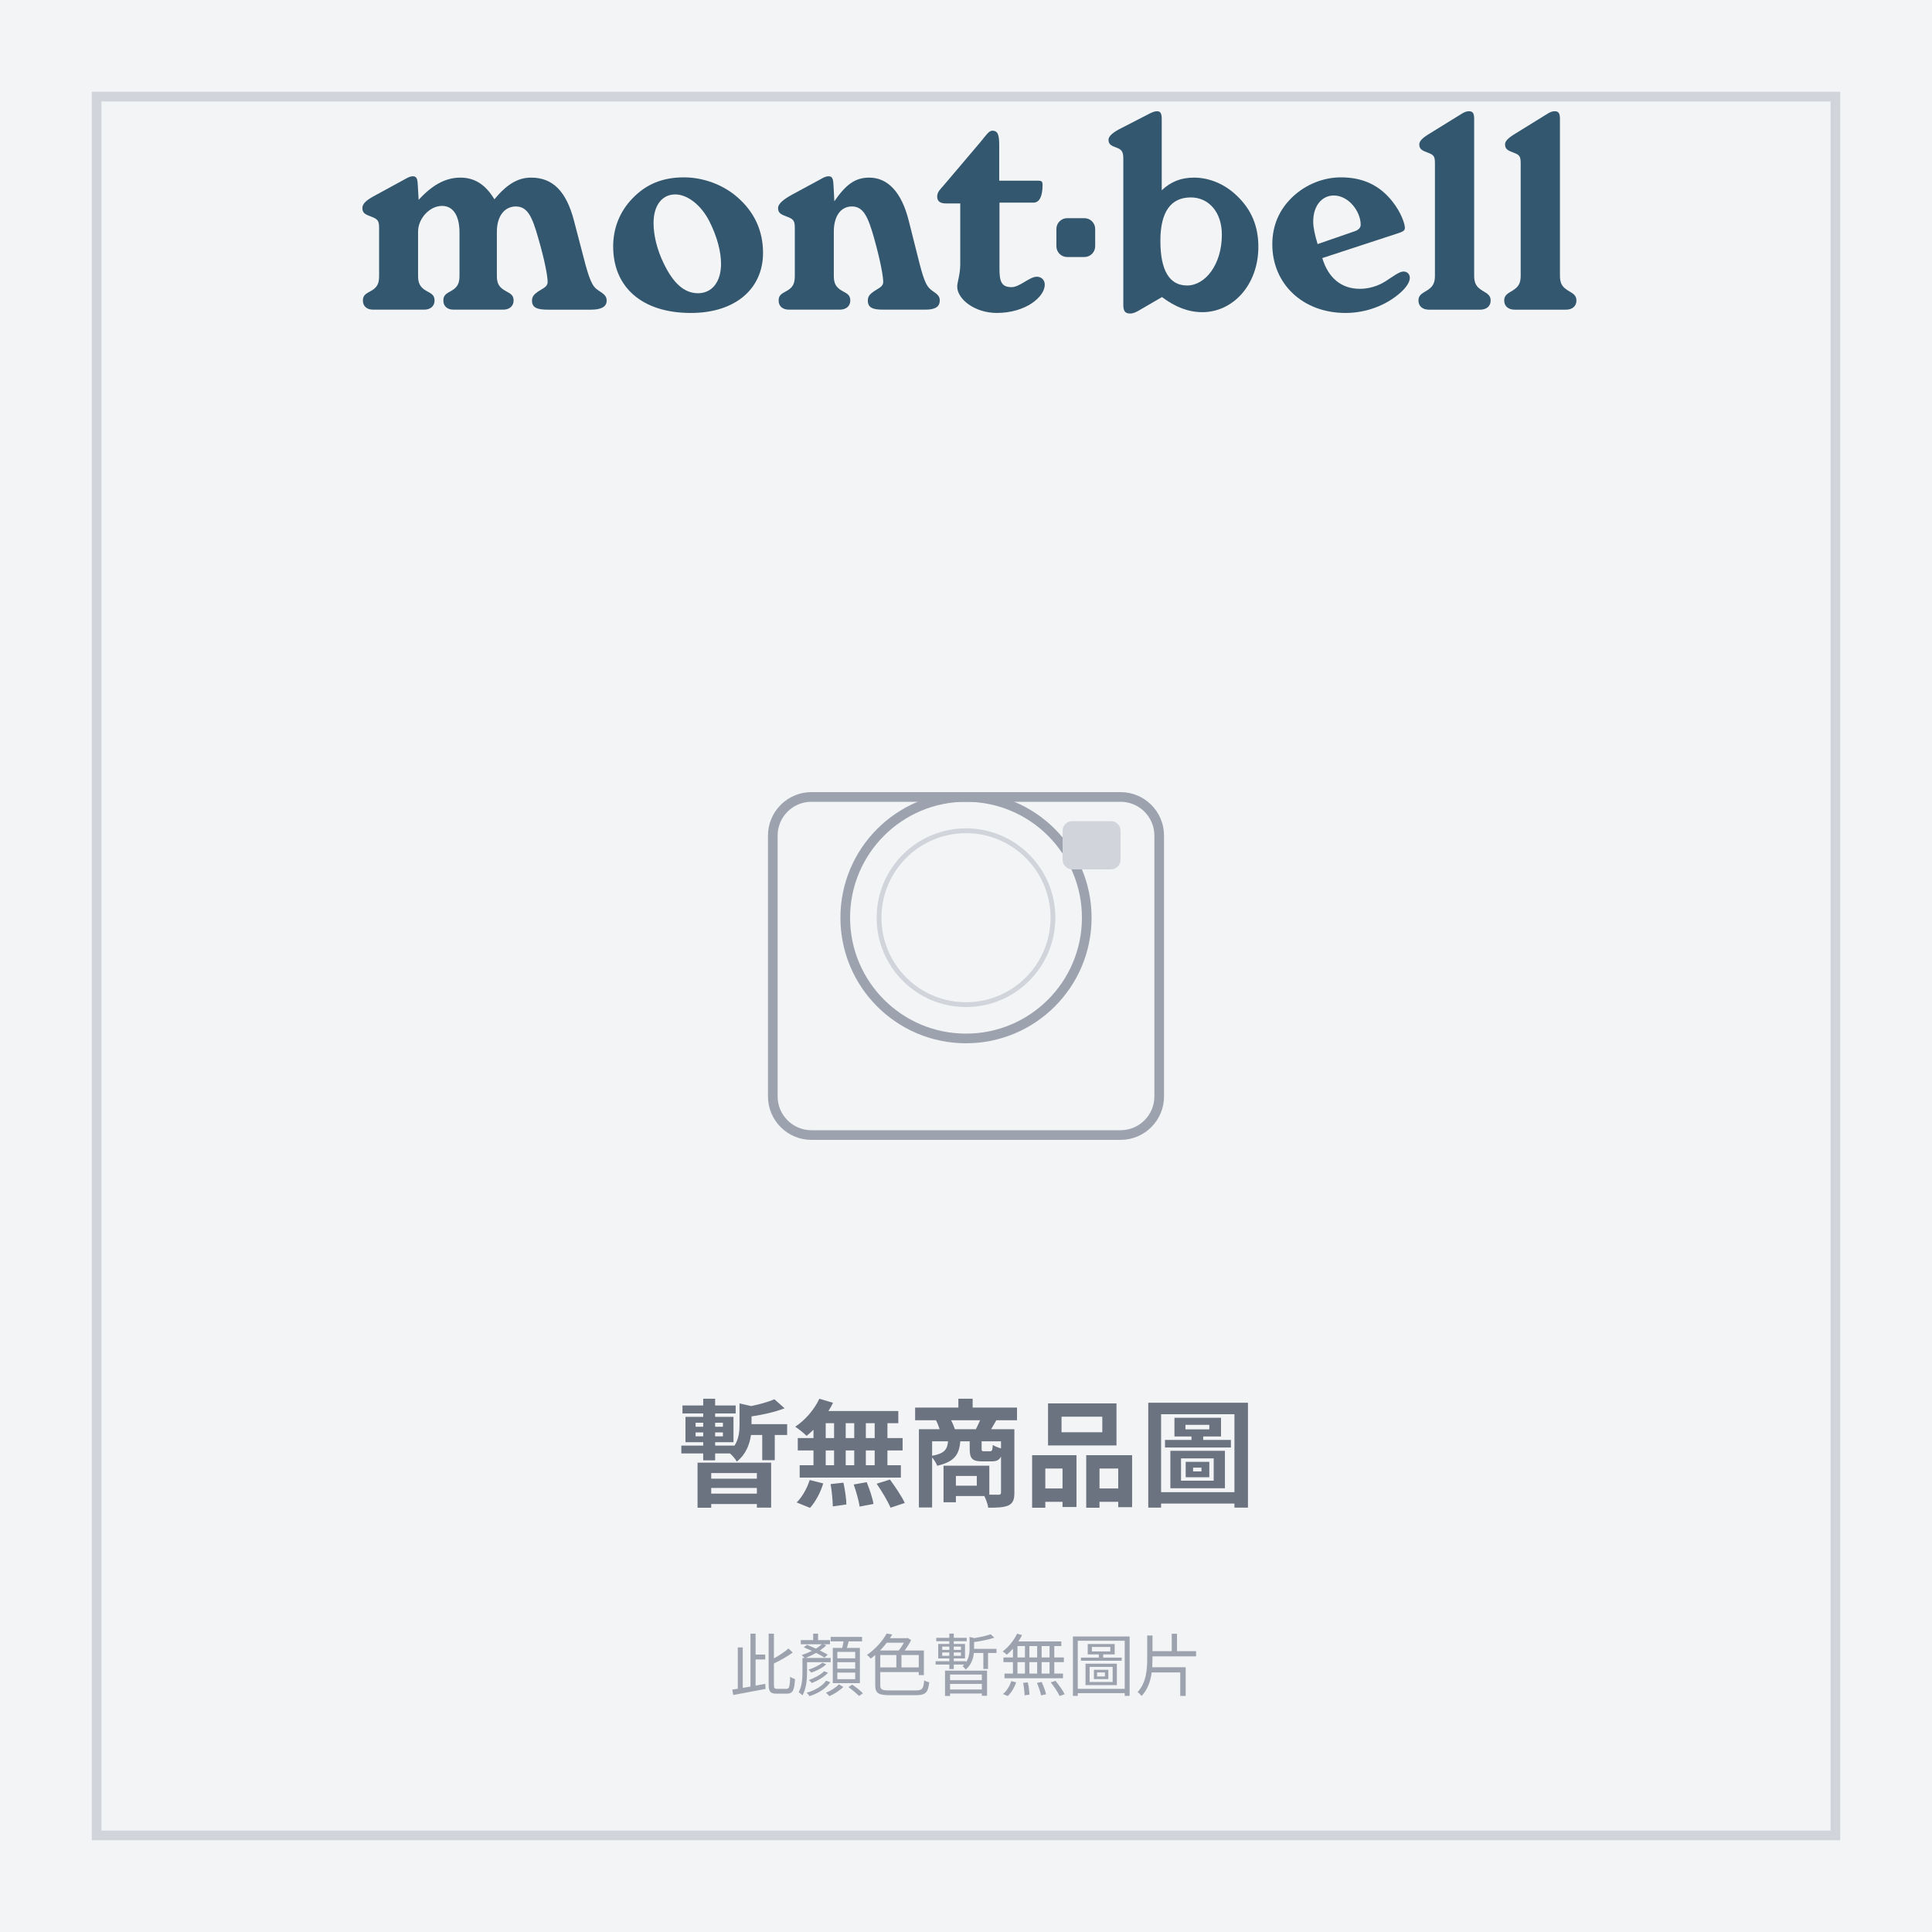
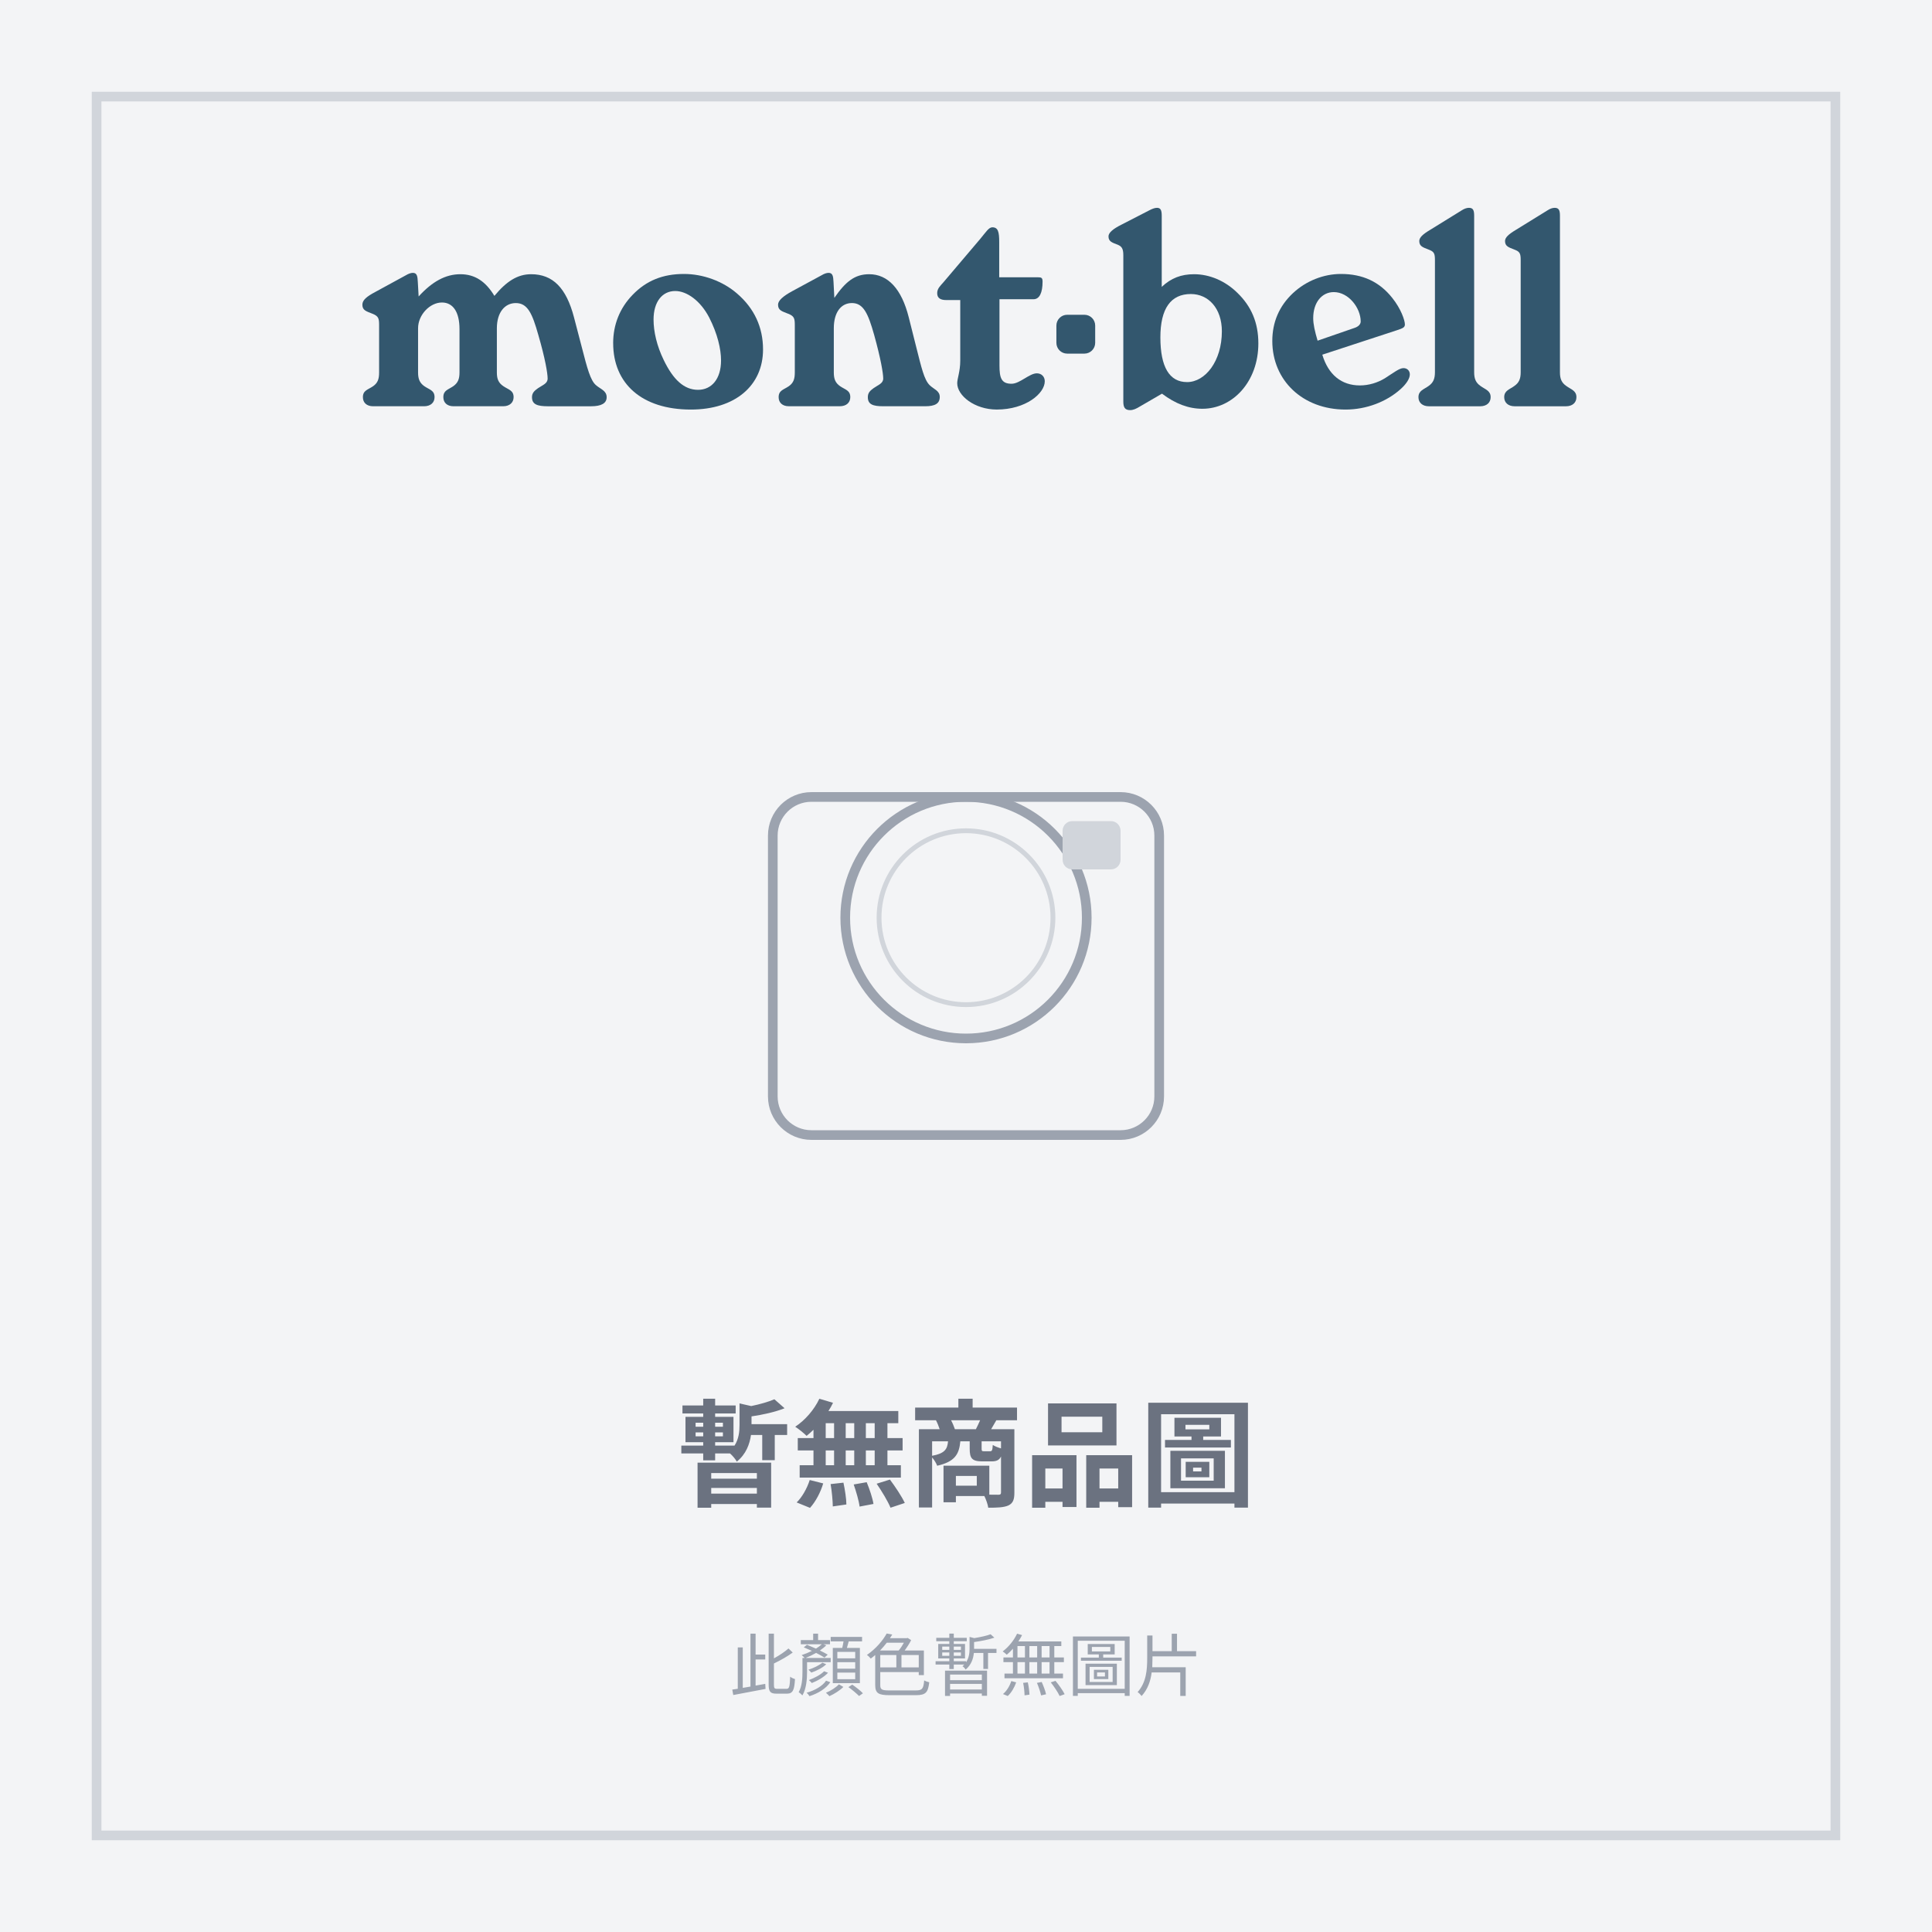
<svg xmlns="http://www.w3.org/2000/svg" viewBox="0 0 400 400" width="400" height="400">
  <rect width="400" height="400" fill="#f3f4f6" />
  <rect x="20" y="20" width="360" height="360" fill="none" stroke="#d1d5db" stroke-width="2" />
-   <g transform="translate(70, 18) scale(3.8)">
+   <g transform="translate(70, 38) scale(3.8)">
    <g transform="translate(-52.90485,-83.73059)">
      <path style="fill:#33576e;fill-opacity:1;fill-rule:nonzero;stroke:none;stroke-width:0.611" d="m 93.567,92.997 c 0.325,0 0.587,-0.265 0.587,-0.589 v -0.938 c 0,-0.325 -0.262,-0.589 -0.587,-0.589 h -0.94 c -0.325,0 -0.587,0.265 -0.587,0.589 v 0.938 c 0,0.325 0.262,0.589 0.587,0.589 z m 0,0" />
      <path style="fill:#33576e;fill-opacity:1;fill-rule:nonzero;stroke:none;stroke-width:0.611" d="m 54.781,90.826 c -0.329,-0.134 -0.554,-0.179 -0.554,-0.494 0,-0.253 0.239,-0.449 0.718,-0.702 l 1.644,-0.897 c 0.15,-0.091 0.284,-0.136 0.389,-0.136 0.224,0 0.255,0.179 0.27,0.494 l 0.045,0.792 c 0.733,-0.807 1.465,-1.212 2.272,-1.212 0.792,0 1.377,0.389 1.856,1.181 0.656,-0.792 1.255,-1.181 2.002,-1.181 1.184,0 1.916,0.749 2.334,2.348 l 0.434,1.661 c 0.284,1.107 0.463,1.78 0.761,2.033 0.255,0.224 0.585,0.301 0.585,0.659 0,0.329 -0.284,0.494 -0.852,0.494 H 64.338 c -0.585,0 -0.869,-0.105 -0.869,-0.494 0,-0.224 0.119,-0.344 0.329,-0.492 0.27,-0.181 0.523,-0.255 0.523,-0.525 0,-0.284 -0.134,-1.093 -0.508,-2.377 -0.329,-1.167 -0.582,-1.735 -1.227,-1.735 -0.597,0 -1.031,0.508 -1.031,1.374 v 2.408 c 0,0.36 0.091,0.57 0.358,0.749 0.284,0.193 0.554,0.224 0.554,0.597 0,0.284 -0.208,0.494 -0.568,0.494 h -2.706 c -0.344,0 -0.554,-0.193 -0.554,-0.494 0,-0.372 0.253,-0.403 0.539,-0.597 0.253,-0.179 0.341,-0.389 0.341,-0.749 v -2.362 c 0,-0.943 -0.358,-1.451 -0.957,-1.451 -0.656,0 -1.3,0.673 -1.3,1.405 v 2.408 c 0,0.36 0.091,0.57 0.344,0.749 0.284,0.193 0.554,0.224 0.554,0.597 0,0.301 -0.224,0.494 -0.568,0.494 h -2.782 c -0.344,0 -0.554,-0.193 -0.554,-0.494 0,-0.372 0.27,-0.403 0.554,-0.597 0.255,-0.179 0.329,-0.389 0.329,-0.749 v -2.572 c 0,-0.372 -0.029,-0.494 -0.358,-0.628" />
      <path style="fill:#33576e;fill-opacity:1;fill-rule:nonzero;stroke:none;stroke-width:0.611" d="m 67.891,92.427 c 0,-1.002 0.36,-1.914 1.062,-2.634 0.749,-0.776 1.646,-1.136 2.797,-1.136 1.033,0 2.109,0.389 2.887,1.062 0.943,0.809 1.42,1.84 1.42,3.052 0,1.959 -1.51,3.274 -3.932,3.274 -2.677,0 -4.233,-1.42 -4.233,-3.617 m 2.751,0.912 c 0.525,1.093 1.124,1.63 1.871,1.63 0.747,0 1.255,-0.599 1.255,-1.599 0,-0.63 -0.193,-1.451 -0.642,-2.334 -0.48,-0.928 -1.227,-1.451 -1.854,-1.451 -0.704,0 -1.181,0.582 -1.181,1.556 0,0.656 0.179,1.434 0.551,2.198" />
      <path style="fill:#33576e;fill-opacity:1;fill-rule:nonzero;stroke:none;stroke-width:0.611" d="m 77.429,90.826 c -0.329,-0.134 -0.554,-0.179 -0.554,-0.494 0,-0.224 0.27,-0.463 0.764,-0.733 l 1.599,-0.866 c 0.15,-0.091 0.284,-0.136 0.389,-0.136 0.224,0 0.255,0.179 0.27,0.494 l 0.045,0.869 c 0.613,-0.883 1.107,-1.289 1.899,-1.289 1.017,0 1.766,0.795 2.155,2.348 l 0.418,1.661 c 0.27,1.062 0.418,1.735 0.718,2.033 0.224,0.224 0.554,0.301 0.554,0.644 0,0.36 -0.255,0.508 -0.795,0.508 h -2.286 c -0.57,0 -0.838,-0.105 -0.838,-0.494 0,-0.224 0.105,-0.344 0.313,-0.492 0.255,-0.181 0.525,-0.255 0.525,-0.525 0,-0.284 -0.136,-1.093 -0.494,-2.377 -0.329,-1.167 -0.585,-1.735 -1.212,-1.735 -0.582,0 -0.986,0.492 -0.986,1.374 v 2.408 c 0,0.36 0.088,0.57 0.344,0.749 0.284,0.193 0.554,0.224 0.554,0.597 0,0.301 -0.224,0.494 -0.568,0.494 h -2.782 c -0.344,0 -0.554,-0.193 -0.554,-0.494 0,-0.372 0.27,-0.403 0.554,-0.597 0.253,-0.179 0.327,-0.389 0.327,-0.749 v -2.572 c 0,-0.372 -0.029,-0.494 -0.358,-0.628" />
      <path style="fill:#33576e;fill-opacity:1;fill-rule:nonzero;stroke:none;stroke-width:0.611" d="m 86.038,90.079 c -0.329,0 -0.492,-0.119 -0.492,-0.375 0,-0.253 0.162,-0.389 0.344,-0.599 l 2.004,-2.362 c 0.313,-0.375 0.463,-0.628 0.656,-0.628 0.315,0 0.375,0.253 0.375,0.807 v 1.916 h 2.109 c 0.193,0 0.253,0.029 0.253,0.239 0,0.597 -0.165,0.957 -0.492,0.957 h -1.856 v 3.603 c 0,0.69 0.105,1.002 0.659,1.002 0.449,0 0.971,-0.568 1.377,-0.568 0.253,0 0.432,0.179 0.432,0.434 0,0.659 -1.031,1.539 -2.615,1.539 -1.212,0 -2.155,-0.761 -2.155,-1.434 0,-0.255 0.165,-0.644 0.165,-1.227 v -3.305 z m 0,0" />
      <path style="fill:#33576e;fill-opacity:1;fill-rule:nonzero;stroke:none;stroke-width:0.611" d="m 95.402,87.072 c -0.298,-0.119 -0.523,-0.165 -0.523,-0.463 0,-0.196 0.239,-0.406 0.718,-0.644 l 1.539,-0.792 c 0.15,-0.074 0.27,-0.119 0.389,-0.119 0.196,0 0.255,0.134 0.255,0.434 v 3.873 c 0.508,-0.48 1.062,-0.69 1.763,-0.69 0.838,0 1.692,0.36 2.348,1.005 0.778,0.747 1.153,1.644 1.153,2.766 0,2.078 -1.391,3.56 -3.05,3.56 -0.749,0 -1.468,-0.27 -2.2,-0.823 l -1.212,0.704 c -0.193,0.119 -0.358,0.193 -0.523,0.193 -0.284,0 -0.372,-0.15 -0.372,-0.463 v -7.972 c 0,-0.344 -0.076,-0.477 -0.286,-0.568 m 3.756,7.476 c 1,0 1.899,-1.15 1.899,-2.766 0,-1.255 -0.735,-2.033 -1.692,-2.033 -1.091,0 -1.658,0.792 -1.658,2.362 0,1.615 0.492,2.436 1.451,2.436" />
      <path style="fill:#33576e;fill-opacity:1;fill-rule:nonzero;stroke:none;stroke-width:0.611" d="m 108.574,94.73 c 0.494,0 0.971,-0.15 1.363,-0.389 0.492,-0.315 0.792,-0.554 1.014,-0.554 0.196,0 0.346,0.134 0.346,0.344 0,0.21 -0.165,0.494 -0.494,0.792 -0.778,0.704 -1.885,1.122 -3.007,1.122 -2.348,0 -3.992,-1.599 -3.992,-3.737 0,-1.019 0.372,-1.899 1.122,-2.603 0.718,-0.673 1.675,-1.048 2.618,-1.048 1.181,0 2.093,0.42 2.794,1.303 0.48,0.597 0.69,1.227 0.69,1.448 0,0.165 -0.119,0.21 -0.434,0.315 l -4.066,1.332 c 0.327,1.091 1.045,1.675 2.047,1.675 m -0.313,-3.126 c 0.239,-0.074 0.358,-0.21 0.358,-0.358 0,-0.735 -0.659,-1.601 -1.465,-1.601 -0.644,0 -1.122,0.554 -1.122,1.42 0,0.329 0.088,0.718 0.239,1.227 z m 0,0" />
      <path style="fill:#33576e;fill-opacity:1;fill-rule:nonzero;stroke:none;stroke-width:0.611" d="m 112.32,87.328 c -0.315,-0.122 -0.508,-0.181 -0.508,-0.465 0,-0.193 0.193,-0.372 0.599,-0.613 l 1.718,-1.062 c 0.136,-0.088 0.27,-0.134 0.389,-0.134 0.227,0 0.284,0.134 0.284,0.432 v 8.526 c 0,0.358 0.091,0.568 0.344,0.747 0.27,0.196 0.554,0.255 0.554,0.613 0,0.301 -0.224,0.494 -0.568,0.494 h -2.797 c -0.344,0 -0.568,-0.193 -0.568,-0.494 0,-0.358 0.284,-0.418 0.554,-0.613 0.253,-0.179 0.344,-0.389 0.344,-0.747 v -6.102 c 0,-0.375 -0.045,-0.465 -0.344,-0.582" />
      <path style="fill:#33576e;fill-opacity:1;fill-rule:nonzero;stroke:none;stroke-width:0.611" d="m 116.992,87.328 c -0.313,-0.122 -0.508,-0.181 -0.508,-0.465 0,-0.193 0.196,-0.372 0.599,-0.613 l 1.72,-1.062 c 0.134,-0.088 0.267,-0.134 0.389,-0.134 0.224,0 0.284,0.134 0.284,0.432 v 8.526 c 0,0.358 0.088,0.568 0.344,0.747 0.27,0.196 0.554,0.255 0.554,0.613 0,0.301 -0.224,0.494 -0.568,0.494 h -2.797 c -0.346,0 -0.57,-0.193 -0.57,-0.494 0,-0.358 0.284,-0.418 0.554,-0.613 0.255,-0.179 0.344,-0.389 0.344,-0.747 v -6.102 c 0,-0.375 -0.045,-0.465 -0.344,-0.582" />
    </g>
  </g>
  <g transform="translate(200, 200)">
    <rect x="-40" y="-35" width="80" height="70" rx="8" fill="none" stroke="#9ca3af" stroke-width="2" />
    <circle cx="0" cy="-10" r="25" fill="none" stroke="#9ca3af" stroke-width="2" />
    <circle cx="0" cy="-10" r="18" fill="none" stroke="#d1d5db" stroke-width="1" />
    <rect x="20" y="-30" width="12" height="10" rx="2" fill="#d1d5db" />
  </g>
  <text x="200" y="310" font-family="Arial, sans-serif" font-size="24" font-weight="bold" text-anchor="middle" fill="#6b7280">暫無商品圖</text>
  <text x="200" y="350" font-family="Arial, sans-serif" font-size="14" text-anchor="middle" fill="#9ca3af">此顏色暫無圖片</text>
</svg>
